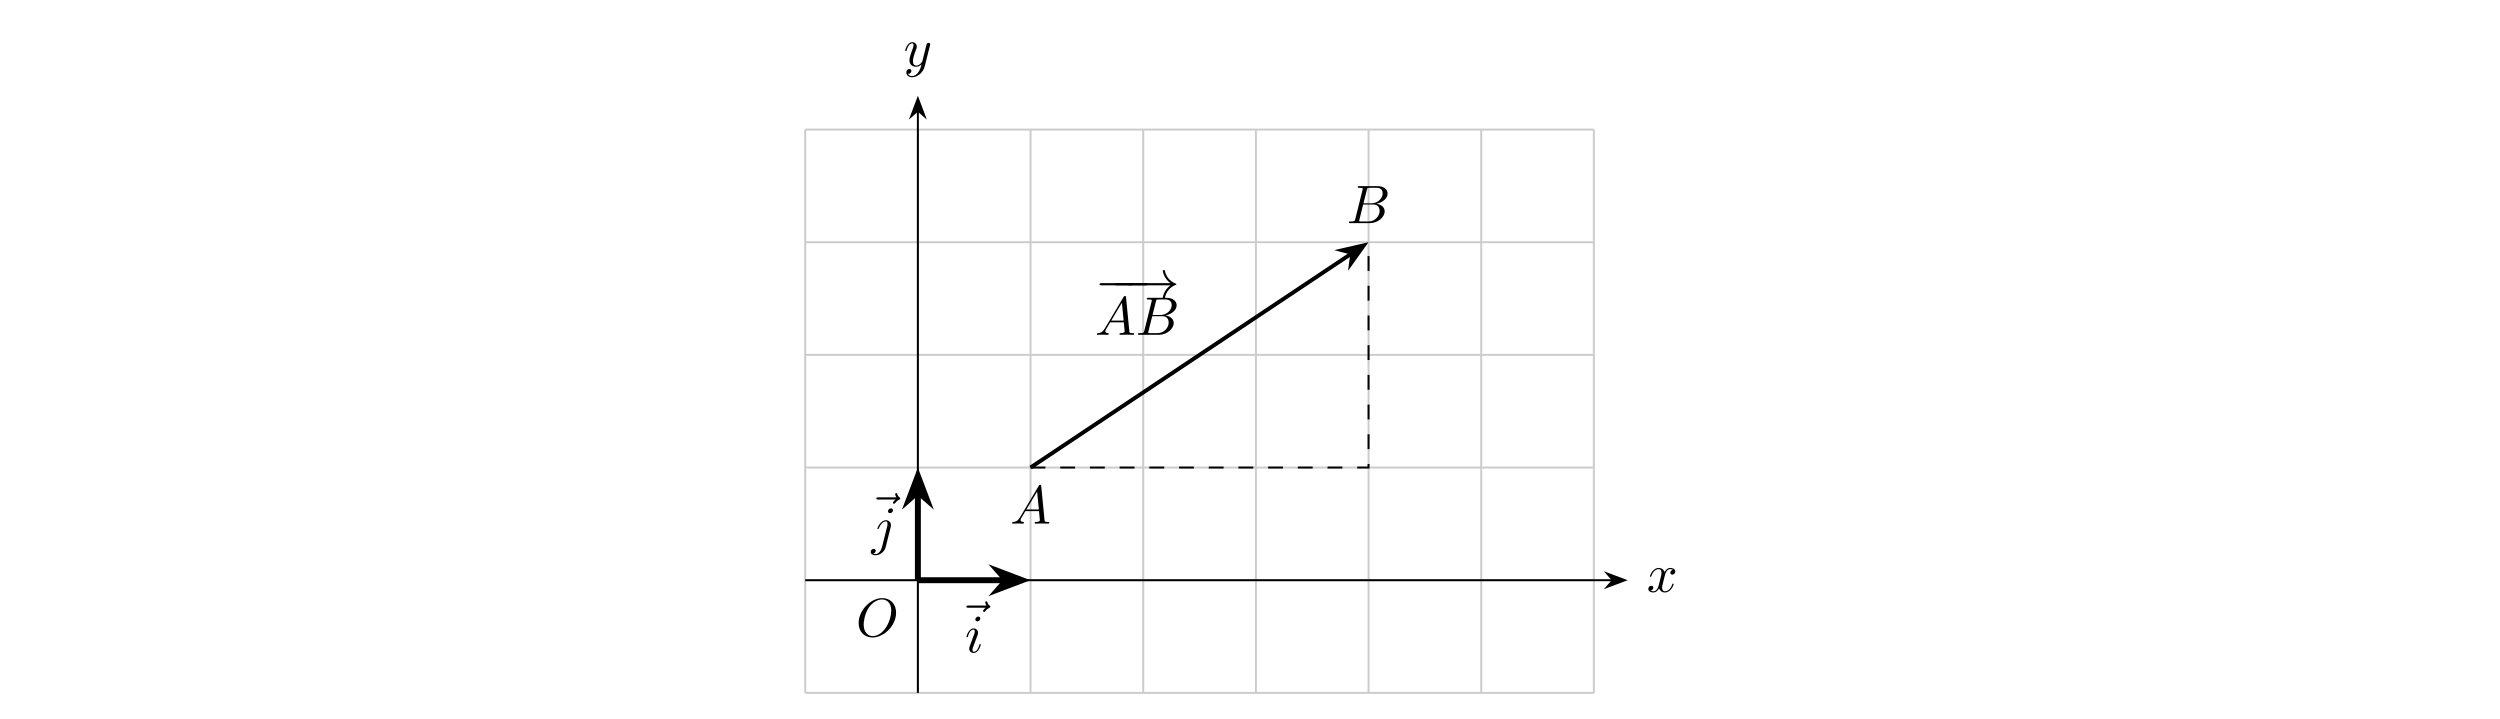
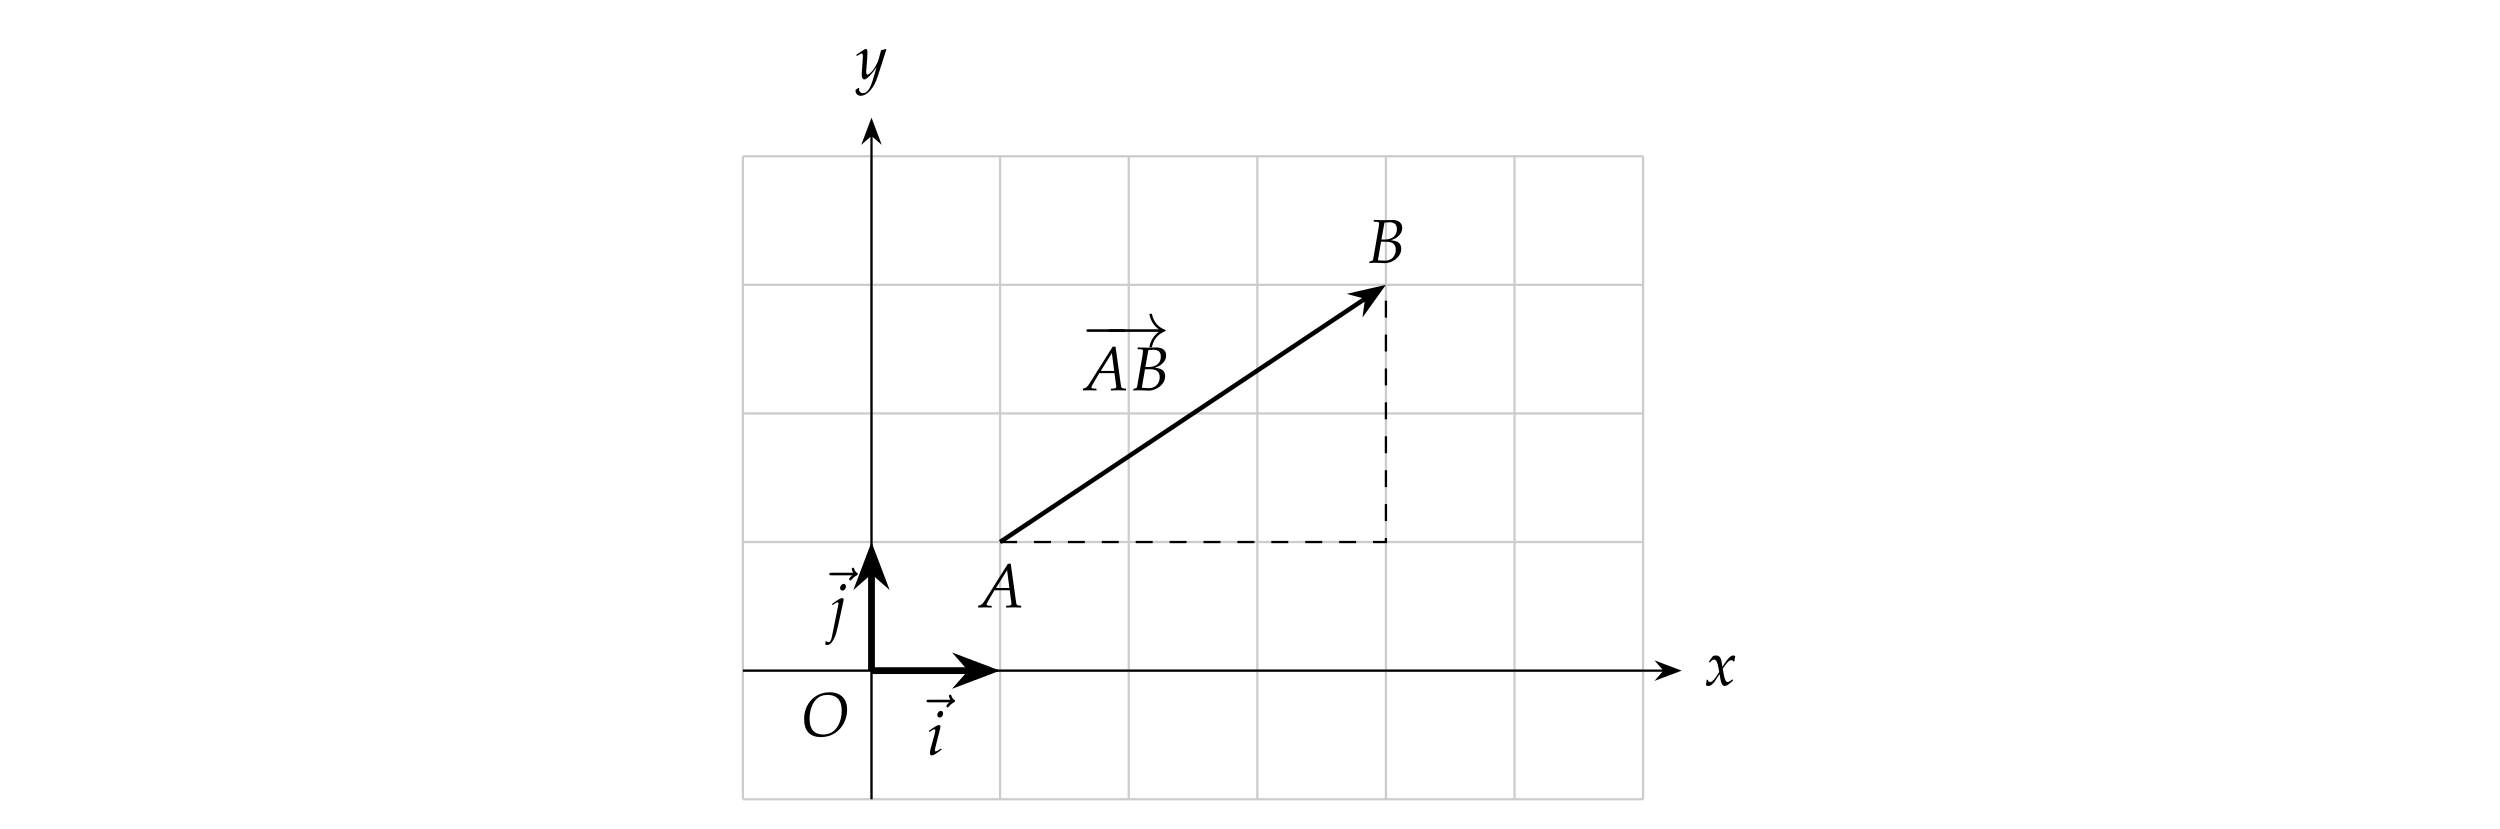
- <svg xmlns="http://www.w3.org/2000/svg" xmlns:xlink="http://www.w3.org/1999/xlink" version="1.1" width="503.191" height="144.641" viewBox="0 0 503.191 144.641">
+ <svg xmlns="http://www.w3.org/2000/svg" xmlns:xlink="http://www.w3.org/1999/xlink" version="1.1" width="440.829" height="146.113" viewBox="0 0 440.829 146.113">
  <defs>
-     <path id="font_1_17" d="M.496 .143C.496 .153 .487 .153 .484 .153 .475 .153 .473 .149 .471 .142 .438 .035 .37 .011 .338 .011 .299 .011 .283 .043 .283 .077 .283 .099 .289 .121 .3 .165L.334 .302C.34 .328 .363 .42 .433 .42 .438 .42 .462 .42 .483 .407 .455 .402 .435 .377 .435 .353 .435 .337 .446 .318 .473 .318 .495 .318 .527 .336 .527 .376 .527 .428 .468 .442 .434 .442 .376 .442 .341 .389 .329 .366 .304 .432 .25 .442 .221 .442 .117 .442 .06 .313 .06 .288 .06 .278 .072 .278 .072 .278 .08 .278 .083 .28 .085 .289 .119 .395 .185 .42 .219 .42 .238 .42 .273 .411 .273 .353 .273 .322 .256 .255 .219 .115 .203 .053 .168 .011 .124 .011 .118 .011 .095 .011 .074 .024 .099 .029 .121 .05 .121 .078 .121 .105 .099 .113 .084 .113 .054 .113 .029 .087 .029 .055 .029 .009 .079-.011 .123-.011 .189-.011 .225 .059 .228 .065 .24 .028 .276-.011 .336-.011 .439-.011 .496 .118 .496 .143Z" />
-     <path id="font_1_18" d="M.486 .381C.49 .395 .49 .397 .49 .404 .49 .422 .476 .431 .461 .431 .451 .431 .435 .425 .426 .41 .424 .405 .416 .374 .412 .356L.392 .276 .347 .096C.343 .081 .3 .011 .234 .011 .183 .011 .172 .055 .172 .092 .172 .138 .189 .2 .223 .288 .239 .329 .243 .34 .243 .36 .243 .405 .211 .442 .161 .442 .066 .442 .029 .297 .029 .288 .029 .278 .041 .278 .041 .278 .051 .278 .052 .28 .057 .296 .084 .39 .124 .42 .158 .42 .166 .42 .183 .42 .183 .388 .183 .363 .173 .337 .166 .318 .126 .212 .108 .155 .108 .108 .108 .019 .171-.011 .23-.011 .269-.011 .303 .006 .331 .034 .318-.018 .306-.067 .266-.12 .24-.154 .202-.183 .156-.183 .142-.183 .097-.18 .08-.141 .096-.141 .109-.141 .123-.129 .133-.12 .143-.107 .143-.088 .143-.057 .116-.053 .106-.053 .083-.053 .05-.069 .05-.118 .05-.168 .094-.205 .156-.205 .259-.205 .362-.114 .39-.001L.486 .381Z" />
-     <path id="font_1_19" d="M.625 .615C.625 .625 .618 .63 .611 .635 .589 .65 .578 .668 .57 .692 .568 .701 .564 .714 .55 .714 .536 .714 .53 .701 .53 .693 .53 .688 .538 .656 .554 .635H.217C.2 .635 .182 .635 .182 .615 .182 .595 .2 .595 .217 .595H.537C.523 .582 .49 .554 .49 .536 .49 .526 .5 .516 .51 .516 .519 .516 .524 .523 .529 .529 .541 .544 .564 .572 .608 .594 .615 .598 .625 .603 .625 .615Z" />
-     <path id="font_1_13" d="M.284 .625C.284 .645 .27 .661 .247 .661 .22 .661 .193 .635 .193 .608 .193 .589 .207 .572 .231 .572 .254 .572 .284 .595 .284 .625M.293 .143C.293 .153 .284 .153 .281 .153 .271 .153 .271 .15 .266 .135 .248 .072 .215 .011 .164 .011 .147 .011 .14 .021 .14 .044 .14 .069 .146 .083 .169 .144L.208 .249C.22 .278 .22 .28 .23 .307 .238 .327 .243 .341 .243 .36 .243 .405 .211 .442 .161 .442 .067 .442 .029 .297 .029 .288 .029 .278 .041 .278 .041 .278 .051 .278 .052 .28 .057 .296 .084 .39 .124 .42 .158 .42 .166 .42 .183 .42 .183 .388 .183 .367 .176 .346 .172 .336 .164 .31 .119 .194 .103 .151 .093 .125 .08 .092 .08 .071 .08 .024 .114-.011 .162-.011 .256-.011 .293 .134 .293 .143Z" />
-     <path id="font_1_14" d="M.397 .625C.397 .644 .383 .661 .359 .661 .336 .661 .306 .638 .306 .608 .306 .588 .32 .572 .343 .572 .37 .572 .397 .598 .397 .625M.355 .313C.36 .333 .36 .347 .36 .35 .36 .407 .318 .442 .268 .442 .166 .442 .109 .297 .109 .288 .109 .278 .121 .278 .121 .278 .13 .278 .131 .279 .139 .298 .164 .359 .21 .42 .265 .42 .279 .42 .297 .416 .297 .374 .297 .351 .294 .34 .29 .323L.196-.05C.177-.126 .129-.183 .073-.183 .067-.183 .052-.183 .034-.174 .064-.167 .079-.141 .079-.121 .079-.105 .068-.086 .041-.086 .016-.086-.013-.107-.013-.143-.013-.183 .027-.205 .075-.205 .145-.205 .238-.152 .263-.053L.355 .313Z" />
-     <path id="font_2_1" d="M.694 .25C.694 .27 .675 .27 .661 .27H.116C.102 .27 .083 .27 .083 .25 .083 .23 .102 .23 .116 .23H.661C.675 .23 .694 .23 .694 .25Z" />
-     <path id="font_2_2" d="M.943 .25C.943 .255 .939 .259 .935 .26 .828 .298 .749 .39 .73 .502 .729 .507 .724 .511 .719 .511H.701C.695 .511 .69 .506 .69 .498 .706 .406 .758 .324 .833 .27H.076C.062 .27 .055 .26 .055 .25 .055 .24 .062 .23 .076 .23H.833C.758 .176 .706 .094 .69 .002 .69-.006 .695-.011 .701-.011H.719C.724-.011 .729-.007 .73-.002 .749 .11 .828 .202 .935 .24 .939 .241 .943 .245 .943 .25Z" />
-     <path id="font_1_3" d="M.721 .02C.721 .031 .711 .031 .698 .031 .636 .031 .636 .038 .633 .067L.572 .692C.57 .712 .57 .716 .553 .716 .537 .716 .533 .709 .527 .699L.179 .115C.139 .048 .1 .034 .056 .031 .044 .03 .035 .03 .035 .011 .035 .005 .04 0 .048 0 .075 0 .106 .003 .134 .003 .167 .003 .202 0 .234 0 .24 0 .253 0 .253 .019 .253 .03 .244 .031 .237 .031 .214 .033 .19 .041 .19 .066 .19 .078 .196 .089 .204 .103 .211 .115 .212 .115 .28 .231H.531C.533 .21 .547 .074 .547 .064 .547 .034 .495 .031 .475 .031 .461 .031 .451 .031 .451 .011 .451 0 .465 0 .465 0 .506 0 .549 .003 .59 .003 .615 .003 .678 0 .703 0 .709 0 .721 0 .721 .02M.528 .262H.299L.496 .592 .528 .262Z" />
-     <path id="font_1_4" d="M.702 .216C.702 .288 .644 .346 .547 .357 .651 .376 .756 .45 .756 .545 .756 .619 .69 .683 .57 .683H.234C.215 .683 .205 .683 .205 .663 .205 .652 .214 .652 .233 .652 .233 .652 .254 .652 .271 .65 .289 .648 .298 .647 .298 .634 .298 .63 .297 .627 .294 .615L.16 .078C.15 .039 .148 .031 .069 .031 .052 .031 .042 .031 .042 .011 .042 0 .051 0 .069 0H.426C.584 0 .702 .118 .702 .216M.665 .549C.665 .461 .579 .366 .457 .366H.311L.373 .614C.382 .649 .384 .652 .427 .652H.556C.644 .652 .665 .593 .665 .549M.609 .227C.609 .128 .52 .031 .402 .031H.266C.252 .031 .25 .031 .244 .032 .234 .033 .231 .034 .231 .042 .231 .045 .231 .047 .236 .065L.305 .344H.494C.59 .344 .609 .27 .609 .227Z" />
-     <path id="font_1_11" d="M.74 .436C.74 .597 .634 .705 .485 .705 .269 .705 .049 .478 .049 .245 .049 .079 .161-.022 .305-.022 .517-.022 .74 .197 .74 .436M.651 .475C.651 .403 .624 .247 .525 .124 .477 .063 .395 .004 .311 .004 .212 .004 .142 .085 .142 .217 .142 .261 .156 .407 .233 .524 .302 .628 .4 .68 .479 .68 .561 .68 .651 .624 .651 .475Z" />
+     <path id="font_1_16" d="M.021 .088C.021 .068 .019 .055 .013 .023 .011 .011 .01 .008 .009 .001 .024-.007 .04-.011 .052-.011 .085-.011 .124 .018 .155 .065L.231 .182 .242 .113C.255 .028 .278-.011 .314-.011 .336-.011 .368 .006 .4 .035L.449 .079 .44 .098C.404 .068 .379 .053 .363 .053 .348 .053 .335 .063 .325 .083 .316 .102 .305 .139 .3 .168L.282 .269 .317 .318C.364 .383 .391 .406 .422 .406 .438 .406 .45 .398 .455 .383L.469 .387 .484 .472C.472 .479 .463 .482 .454 .482 .414 .482 .374 .446 .312 .354L.275 .299 .269 .347C.257 .446 .23 .482 .171 .482 .145 .482 .123 .474 .114 .461L.056 .378 .073 .368C.103 .402 .123 .416 .142 .416 .175 .416 .197 .375 .214 .277L.225 .215 .185 .153C.142 .086 .108 .054 .08 .054 .065 .054 .054 .058 .052 .063L.041 .091 .021 .088Z" />
+     <path id="font_1_17" d="M-.007-.179C-.008-.186-.008-.192-.008-.197-.008-.24 .029-.275 .074-.275 .18-.275 .29-.152 .349 .033L.49 .473 .479 .482C.45 .471 .427 .465 .405 .463L.37 .331C.358 .284 .323 .211 .29 .162 .255 .111 .206 .067 .184 .067 .172 .067 .163 .09 .164 .115L.165 .128 .18 .322C.182 .353 .184 .391 .184 .419 .184 .464 .177 .482 .16 .482 .147 .482 .133 .475 .085 .442L.003 .386 .014 .368 .064 .398 .068 .401C.078 .407 .085 .41 .089 .41 .103 .41 .111 .391 .111 .358 .111 .357 .111 .351 .11 .343L.093 .1 .092 .06C.092 .018 .11-.011 .135-.011 .172-.011 .256 .074 .331 .187L.282 .016C.231-.161 .181-.233 .111-.233 .076-.233 .049-.206 .049-.172 .049-.167 .05-.159 .051-.15L.041-.146-.007-.179Z" />
+     <path id="font_2_1" d="M.537 .595C.523 .582 .49 .554 .49 .536 .49 .526 .5 .516 .51 .516 .519 .516 .524 .523 .529 .529 .541 .544 .564 .572 .608 .594 .615 .598 .625 .603 .625 .615 .625 .625 .618 .63 .611 .635 .589 .65 .578 .668 .57 .692 .568 .701 .564 .714 .55 .714 .536 .714 .53 .701 .53 .693 .53 .688 .538 .656 .554 .635H.217C.2 .635 .182 .635 .182 .615 .182 .595 .2 .595 .217 .595H.537Z" />
+     <path id="font_1_12" d="M.034 .388 .041 .368 .073 .389C.11 .412 .113 .414 .12 .414 .13 .414 .138 .404 .138 .391 .138 .384 .134 .361 .13 .347L.064 .107C.056 .076 .051 .049 .051 .03 .051 .006 .062-.009 .081-.009 .107-.009 .143 .012 .241 .085L.231 .103 .205 .086C.176 .067 .153 .056 .144 .056 .137 .056 .131 .066 .131 .076 .131 .086 .133 .095 .138 .116L.215 .42C.219 .437 .221 .448 .221 .456 .221 .473 .212 .482 .196 .482 .174 .482 .137 .461 .062 .408L.034 .388M.228 .712C.199 .712 .17 .679 .17 .645 .17 .62 .185 .604 .209 .604 .24 .604 .264 .633 .264 .671 .264 .695 .249 .712 .228 .712Z" />
+     <path id="font_1_13" d="M-.07-.269C-.06-.274-.047-.276-.032-.276 .008-.276 .048-.233 .084-.152 .104-.107 .118-.057 .146 .07L.222 .42C.226 .438 .228 .451 .228 .457 .228 .473 .219 .482 .203 .482 .181 .482 .144 .461 .069 .408L.041 .388 .048 .368 .08 .389C.117 .412 .12 .414 .127 .414 .137 .414 .145 .404 .145 .391 .145 .387 .143 .374 .14 .363 .139 .357 .138 .353 .138 .351L.038-.144C.027-.196 .009-.231-.009-.231-.023-.231-.041-.225-.062-.212L-.07-.269M.229 .712C.2 .712 .171 .679 .171 .645 .171 .62 .186 .604 .21 .604 .241 .604 .265 .633 .265 .671 .265 .695 .25 .712 .229 .712Z" />
+     <path id="font_3_1" d="M.659 .23C.676 .23 .694 .23 .694 .25 .694 .27 .676 .27 .659 .27H.118C.101 .27 .083 .27 .083 .25 .083 .23 .101 .23 .118 .23H.659Z" />
+     <path id="font_3_2" d="M.834 .23C.779 .188 .752 .147 .744 .134 .699 .065 .691 .002 .691 .001 .691-.011 .703-.011 .711-.011 .728-.011 .729-.009 .733 .009 .756 .107 .815 .191 .928 .237 .94 .241 .943 .243 .943 .25 .943 .257 .937 .26 .935 .261 .891 .278 .77 .328 .732 .496 .729 .508 .728 .511 .711 .511 .703 .511 .691 .511 .691 .499 .691 .497 .7 .434 .742 .367 .762 .337 .791 .302 .834 .27H.091C.073 .27 .055 .27 .055 .25 .055 .23 .073 .23 .091 .23H.834Z" />
+     <path id="font_1_18" d="M.462 .705 .089 .112C.053 .056 .035 .04 .001 .032L-.019 .027V-.003C.073 0 .073 0 .093 0 .112 0 .114 0 .2-.003V.025L.148 .028C.132 .029 .117 .038 .117 .047 .117 .055 .124 .069 .143 .102L.245 .277H.491L.516 .089V.086C.516 .085 .517 .082 .518 .077 .519 .069 .52 .059 .52 .055 .52 .039 .505 .03 .477 .028L.433 .025V-.003C.535 0 .535 0 .555 0 .575 0 .575 0 .677-.003V.025L.651 .028C.604 .035 .603 .035 .595 .08L.508 .705H.462M.449 .601 .486 .313H.27L.449 .601Z" />
+     <path id="font_1_1" d="M.097 .664 .15 .662C.174 .661 .185 .653 .185 .635 .185 .621 .181 .589 .176 .559L.089 .055C.085 .037 .073 .03 .031 .023L.026-.003 .063-.002C.09 0 .105 0 .117 0 .128 0 .154-.001 .18-.002L.217-.003 .237-.004C.256-.005 .269-.006 .277-.006 .325-.006 .373 .008 .42 .036 .499 .083 .543 .151 .543 .227 .543 .27 .529 .303 .502 .325 .476 .346 .446 .355 .377 .365 .434 .385 .459 .397 .49 .425 .536 .464 .559 .511 .559 .562 .559 .644 .501 .692 .401 .692 .399 .692 .389 .692 .374 .691L.311 .69C.299 .689 .263 .689 .251 .689 .232 .689 .201 .69 .152 .691L.1 .692 .097 .664M.217 .34H.302C.405 .34 .455 .298 .455 .211 .455 .108 .382 .034 .282 .034 .262 .034 .233 .035 .2 .038 .194 .039 .182 .04 .166 .041L.217 .34M.272 .65C.283 .65 .285 .651 .306 .652 .327 .654 .34 .655 .352 .655 .433 .655 .473 .619 .473 .544 .473 .439 .399 .376 .275 .376H.223L.272 .65Z" />
+     <path id="font_1_8" d="M.464 .706C.227 .706 .053 .523 .053 .272 .053 .083 .147-.018 .323-.018 .408-.018 .479 .001 .544 .042 .67 .12 .748 .267 .748 .425 .748 .603 .644 .706 .464 .706M.433 .664C.481 .664 .53 .652 .563 .632 .628 .594 .66 .519 .66 .409 .66 .283 .62 .17 .552 .1 .503 .05 .438 .024 .36 .024 .216 .024 .141 .11 .141 .277 .141 .407 .181 .524 .25 .593 .297 .641 .357 .664 .433 .664Z" />
  </defs>
-   <path transform="matrix(1,0,0,-1,184.747,116.783)" stroke-width=".399" stroke-linecap="butt" stroke-miterlimit="10" stroke-linejoin="miter" fill="none" stroke="#cccccc" d="M-22.678-22.678H136.065M-22.678 0H136.065M-22.678 22.678H136.065M-22.678 45.355H136.065M-22.678 68.033H136.065M-22.678 90.702H136.065M-22.678-22.678V90.71M0-22.678V90.71M22.678-22.678V90.71M45.355-22.678V90.71M68.033-22.678V90.71M90.71-22.678V90.71M113.388-22.678V90.71M136.057-22.678V90.71M136.065 90.71" />
-   <path transform="matrix(1,0,0,-1,184.747,116.783)" stroke-width=".399" stroke-linecap="butt" stroke-miterlimit="10" stroke-linejoin="miter" fill="none" stroke="#000000" d="M-22.678 0H139.805" />
-   <path transform="matrix(1,0,0,-1,322.8334,116.783)" d="M4.215 0 .643 1.346 1.818 0 .643-1.346Z" />
-   <path transform="matrix(1,0,0,-1,322.8334,116.783)" stroke-width=".399" stroke-linecap="butt" stroke-miterlimit="10" stroke-linejoin="miter" fill="none" stroke="#000000" d="M4.215 0 .643 1.346 1.818 0 .643-1.346Z" />
-   <use data-text="x" xlink:href="#font_1_17" transform="matrix(10.9091,0,0,-10.9091,331.449,119.132)" />
-   <path transform="matrix(1,0,0,-1,184.747,116.783)" stroke-width=".399" stroke-linecap="butt" stroke-miterlimit="10" stroke-linejoin="miter" fill="none" stroke="#000000" d="M0-22.678V94.45" />
-   <path transform="matrix(0,-1,-1,-0,184.747,24.05167)" d="M4.215 0 .643 1.346 1.818 0 .643-1.346Z" />
-   <path transform="matrix(0,-1,-1,-0,184.747,24.05167)" stroke-width=".399" stroke-linecap="butt" stroke-miterlimit="10" stroke-linejoin="miter" fill="none" stroke="#000000" d="M4.215 0 .643 1.346 1.818 0 .643-1.346Z" />
-   <use data-text="y" xlink:href="#font_1_18" transform="matrix(10.9091,0,0,-10.9091,181.877,13.315)" />
-   <path transform="matrix(1,0,0,-1,184.747,116.783)" stroke-width="1.196" stroke-linecap="butt" stroke-miterlimit="10" stroke-linejoin="miter" fill="none" stroke="#000000" d="M0 0H17.521" />
-   <path transform="matrix(1,0,0,-1,199.0558,116.783)" d="M6.666 0 1.93 1.796 3.511 0 1.93-1.796Z" />
-   <path transform="matrix(1,0,0,-1,199.0558,116.783)" stroke-width="1.196" stroke-linecap="butt" stroke-miterlimit="10" stroke-linejoin="miter" fill="none" stroke="#000000" d="M6.666 0 1.93 1.796 3.511 0 1.93-1.796Z" />
-   <use data-text="⃗" xlink:href="#font_1_19" transform="matrix(10.9091,0,0,-10.9091,192.52,128.811)" />
-   <use data-text="i" xlink:href="#font_1_13" transform="matrix(10.9091,0,0,-10.9091,194.207,131.309)" />
-   <path transform="matrix(1,0,0,-1,184.747,116.783)" stroke-width="1.196" stroke-linecap="butt" stroke-miterlimit="10" stroke-linejoin="miter" fill="none" stroke="#000000" d="M0 0V17.521" />
-   <path transform="matrix(0,-1,-1,-0,184.747,102.4742)" d="M6.666 0 1.93 1.796 3.511 0 1.93-1.796Z" />
-   <path transform="matrix(0,-1,-1,-0,184.747,102.4742)" stroke-width="1.196" stroke-linecap="butt" stroke-miterlimit="10" stroke-linejoin="miter" fill="none" stroke="#000000" d="M6.666 0 1.93 1.796 3.511 0 1.93-1.796Z" />
-   <use data-text="⃗" xlink:href="#font_1_19" transform="matrix(10.9091,0,0,-10.9091,174.389,107.032)" />
-   <use data-text="j" xlink:href="#font_1_14" transform="matrix(10.9091,0,0,-10.9091,175.397,109.53)" />
-   <path transform="matrix(1,0,0,-1,184.747,116.783)" stroke-width=".797" stroke-linecap="butt" stroke-miterlimit="10" stroke-linejoin="miter" fill="none" stroke="#000000" d="M22.678 22.678 87.29 65.753" />
-   <path transform="matrix(.83202,-.55467,-.55467,-.83202,269.9863,52.39762)" d="M5.44 0 1.287 1.571 2.664 0 1.287-1.571Z" />
-   <path transform="matrix(.83202,-.55467,-.55467,-.83202,269.9863,52.39762)" stroke-width=".797" stroke-linecap="butt" stroke-miterlimit="10" stroke-linejoin="miter" fill="none" stroke="#000000" d="M5.44 0 1.287 1.571 2.664 0 1.287-1.571Z" />
-   <use data-text="−" xlink:href="#font_2_1" transform="matrix(10.9091,0,0,-10.9091,220.402,59.94001)" />
-   <use data-text="−" xlink:href="#font_2_1" transform="matrix(10.9091,0,0,-10.9091,223.4565,59.94001)" />
-   <use data-text="→" xlink:href="#font_2_2" transform="matrix(10.9091,0,0,-10.9091,226.5002,59.94001)" />
-   <use data-text="A" xlink:href="#font_1_3" transform="matrix(10.9091,0,0,-10.9091,220.402,67.39401)" />
-   <use data-text="B" xlink:href="#font_1_4" transform="matrix(10.9091,0,0,-10.9091,228.5838,67.39401)" />
-   <path transform="matrix(1,0,0,-1,184.747,116.783)" stroke-width=".399" stroke-linecap="butt" stroke-dasharray="2.989,2.989" stroke-miterlimit="10" stroke-linejoin="miter" fill="none" stroke="#000000" d="M22.678 22.678H90.71V68.033" />
-   <use data-text="A" xlink:href="#font_1_3" transform="matrix(10.9091,0,0,-10.9091,203.334,105.396)" />
-   <use data-text="B" xlink:href="#font_1_4" transform="matrix(10.9091,0,0,-10.9091,271.045,44.91601)" />
-   <use data-text="O" xlink:href="#font_1_11" transform="matrix(10.9091,0,0,-10.9091,172.288,128.073)" />
+   <path transform="matrix(1,0,0,-1,153.673,118.255)" stroke-width=".399" stroke-linecap="butt" stroke-miterlimit="10" stroke-linejoin="miter" fill="none" stroke="#cccccc" d="M-22.678-22.678H136.065M-22.678 0H136.065M-22.678 22.678H136.065M-22.678 45.355H136.065M-22.678 68.033H136.065M-22.678 90.702H136.065M-22.678-22.678V90.71M0-22.678V90.71M22.678-22.678V90.71M45.355-22.678V90.71M68.033-22.678V90.71M90.71-22.678V90.71M113.388-22.678V90.71M136.057-22.678V90.71M136.065 90.71" />
+   <path transform="matrix(1,0,0,-1,153.673,118.255)" stroke-width=".399" stroke-linecap="butt" stroke-miterlimit="10" stroke-linejoin="miter" fill="none" stroke="#000000" d="M-22.678 0H139.805" />
+   <path transform="matrix(1,0,0,-1,291.7594,118.255)" d="M4.215 0 .643 1.346 1.818 0 .643-1.346Z" />
+   <path transform="matrix(1,0,0,-1,291.7594,118.255)" stroke-width=".399" stroke-linecap="butt" stroke-miterlimit="10" stroke-linejoin="miter" fill="none" stroke="#000000" d="M4.215 0 .643 1.346 1.818 0 .643-1.346Z" />
+   <use data-text="x" xlink:href="#font_1_16" transform="matrix(10.9091,0,0,-10.9091,300.697,120.841)" />
+   <path transform="matrix(1,0,0,-1,153.673,118.255)" stroke-width=".399" stroke-linecap="butt" stroke-miterlimit="10" stroke-linejoin="miter" fill="none" stroke="#000000" d="M0-22.678V94.45" />
+   <path transform="matrix(0,-1,-1,-0,153.673,25.52367)" d="M4.215 0 .643 1.346 1.818 0 .643-1.346Z" />
+   <path transform="matrix(0,-1,-1,-0,153.673,25.52367)" stroke-width=".399" stroke-linecap="butt" stroke-miterlimit="10" stroke-linejoin="miter" fill="none" stroke="#000000" d="M4.215 0 .643 1.346 1.818 0 .643-1.346Z" />
+   <use data-text="y" xlink:href="#font_1_17" transform="matrix(10.9091,0,0,-10.9091,150.946,13.89101)" />
+   <path transform="matrix(1,0,0,-1,153.673,118.255)" stroke-width="1.196" stroke-linecap="butt" stroke-miterlimit="10" stroke-linejoin="miter" fill="none" stroke="#000000" d="M0 0H17.521" />
+   <path transform="matrix(1,0,0,-1,167.9818,118.255)" d="M6.666 0 1.93 1.796 3.511 0 1.93-1.796Z" />
+   <path transform="matrix(1,0,0,-1,167.9818,118.255)" stroke-width="1.196" stroke-linecap="butt" stroke-miterlimit="10" stroke-linejoin="miter" fill="none" stroke="#000000" d="M6.666 0 1.93 1.796 3.511 0 1.93-1.796Z" />
+   <use data-text="⃗" xlink:href="#font_2_1" transform="matrix(11.3673,0,0,-11.3673,161.302,130.605)" />
+   <use data-text="i" xlink:href="#font_1_12" transform="matrix(10.9091,0,0,-10.9091,163.419,133.109)" />
+   <path transform="matrix(1,0,0,-1,153.673,118.255)" stroke-width="1.196" stroke-linecap="butt" stroke-miterlimit="10" stroke-linejoin="miter" fill="none" stroke="#000000" d="M0 0V17.521" />
+   <path transform="matrix(0,-1,-1,-0,153.673,103.9462)" d="M6.666 0 1.93 1.796 3.511 0 1.93-1.796Z" />
+   <path transform="matrix(0,-1,-1,-0,153.673,103.9462)" stroke-width="1.196" stroke-linecap="butt" stroke-miterlimit="10" stroke-linejoin="miter" fill="none" stroke="#000000" d="M6.666 0 1.93 1.796 3.511 0 1.93-1.796Z" />
+   <use data-text="⃗" xlink:href="#font_2_1" transform="matrix(11.3673,0,0,-11.3673,144.159,108.215)" />
+   <use data-text="j" xlink:href="#font_1_13" transform="matrix(10.9091,0,0,-10.9091,146.27,110.718)" />
+   <path transform="matrix(1,0,0,-1,153.673,118.255)" stroke-width=".797" stroke-linecap="butt" stroke-miterlimit="10" stroke-linejoin="miter" fill="none" stroke="#000000" d="M22.678 22.678 87.29 65.753" />
+   <path transform="matrix(.83202,-.55467,-.55467,-.83202,238.9123,53.86962)" d="M5.44 0 1.287 1.571 2.664 0 1.287-1.571Z" />
+   <path transform="matrix(.83202,-.55467,-.55467,-.83202,238.9123,53.86962)" stroke-width=".797" stroke-linecap="butt" stroke-miterlimit="10" stroke-linejoin="miter" fill="none" stroke="#000000" d="M5.44 0 1.287 1.571 2.664 0 1.287-1.571Z" />
+   <use data-text="−" xlink:href="#font_3_1" transform="matrix(11.3673,0,0,-11.3673,190.617,61.132)" />
+   <use data-text="→" xlink:href="#font_3_2" transform="matrix(11.3673,0,0,-11.3673,194.8343,61.132)" />
+   <use data-text="A" xlink:href="#font_1_18" transform="matrix(10.9091,0,0,-10.9091,191.162,68.817)" />
+   <use data-text="B" xlink:href="#font_1_1" transform="matrix(10.9091,0,0,-10.9091,199.5293,68.817)" />
+   <path transform="matrix(1,0,0,-1,153.673,118.255)" stroke-width=".399" stroke-linecap="butt" stroke-dasharray="2.989,2.989" stroke-miterlimit="10" stroke-linejoin="miter" fill="none" stroke="#000000" d="M22.678 22.678H90.71V68.033" />
+   <use data-text="A" xlink:href="#font_1_18" transform="matrix(10.9091,0,0,-10.9091,172.685,107.099)" />
+   <use data-text="B" xlink:href="#font_1_1" transform="matrix(10.9091,0,0,-10.9091,241.158,46.33901)" />
+   <use data-text="O" xlink:href="#font_1_8" transform="matrix(10.9091,0,0,-10.9091,141.214,129.776)" />
</svg>
